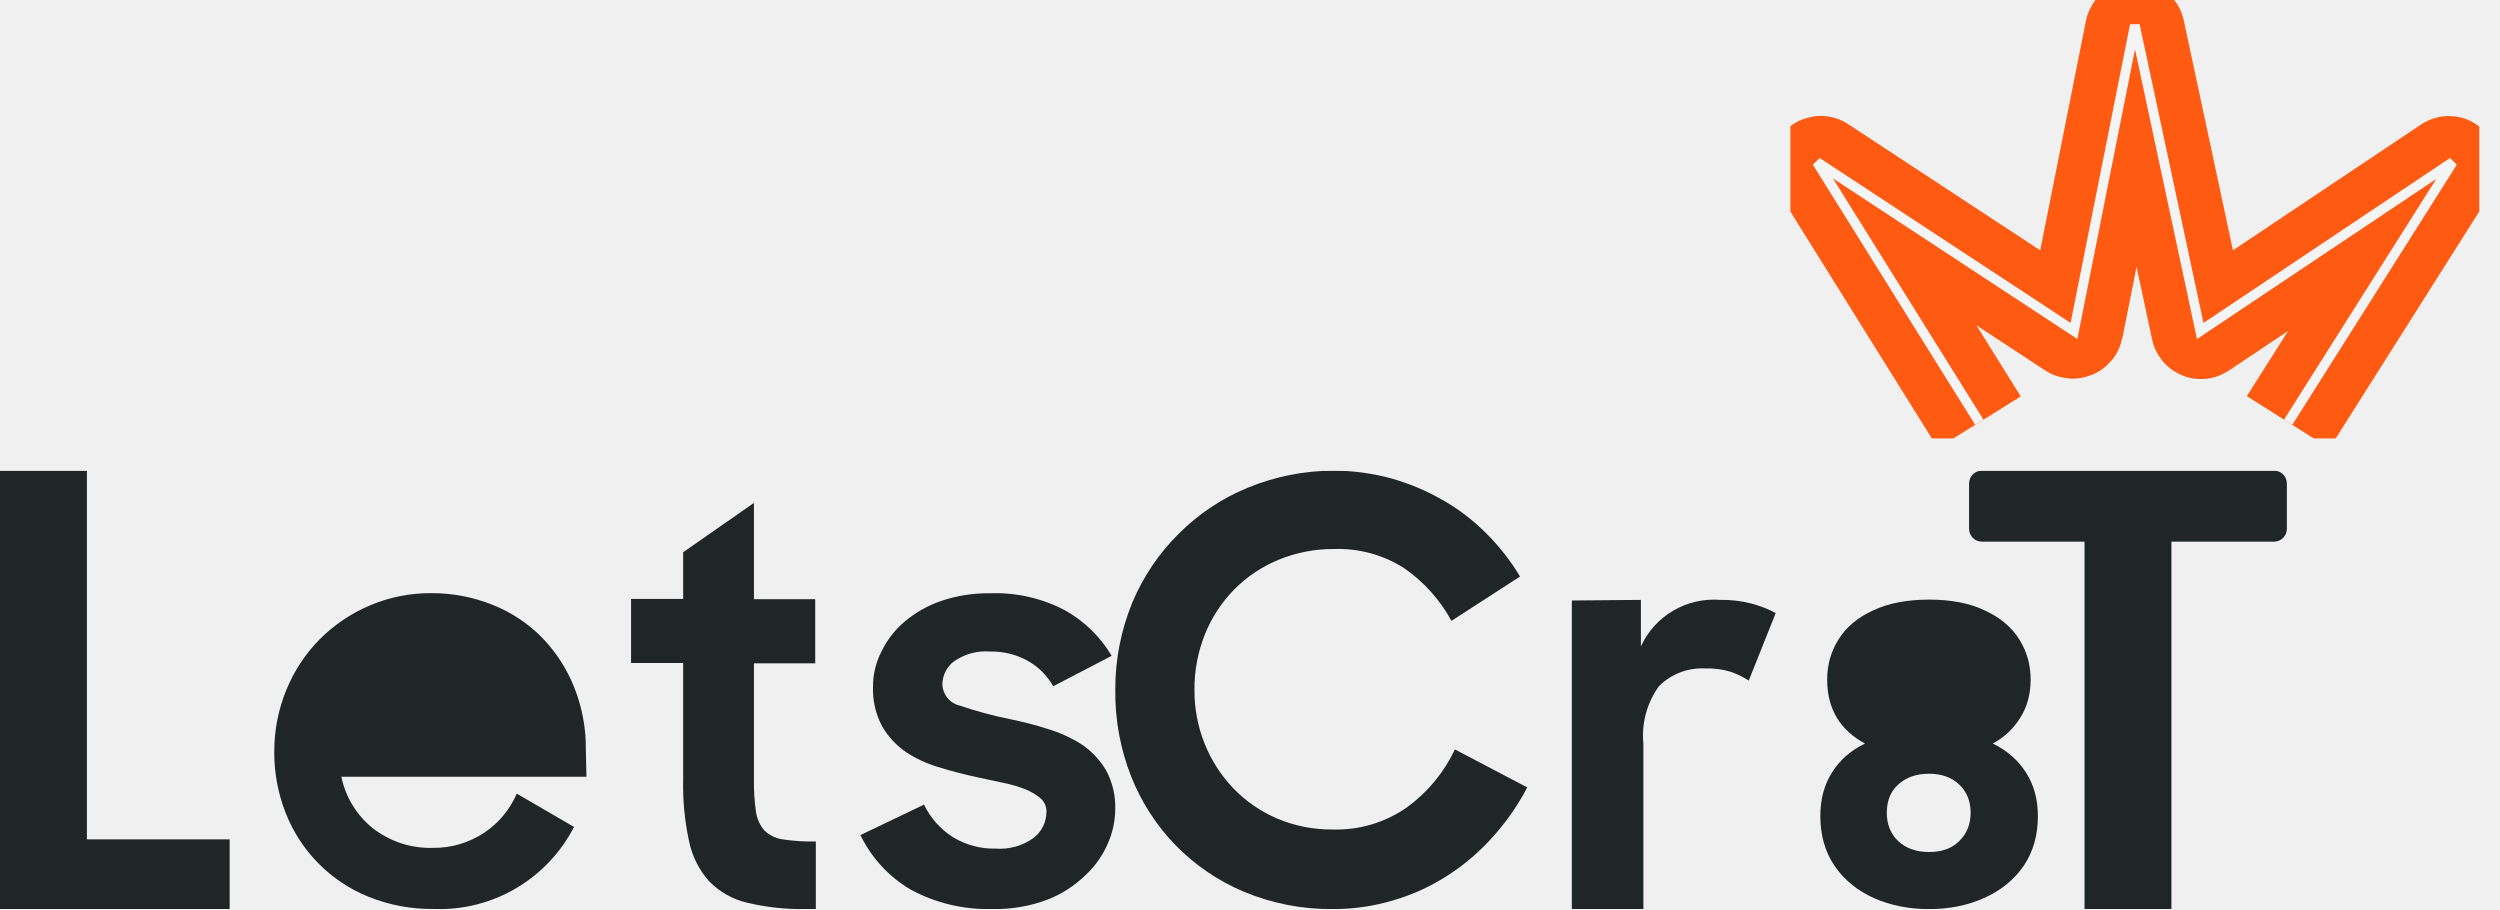
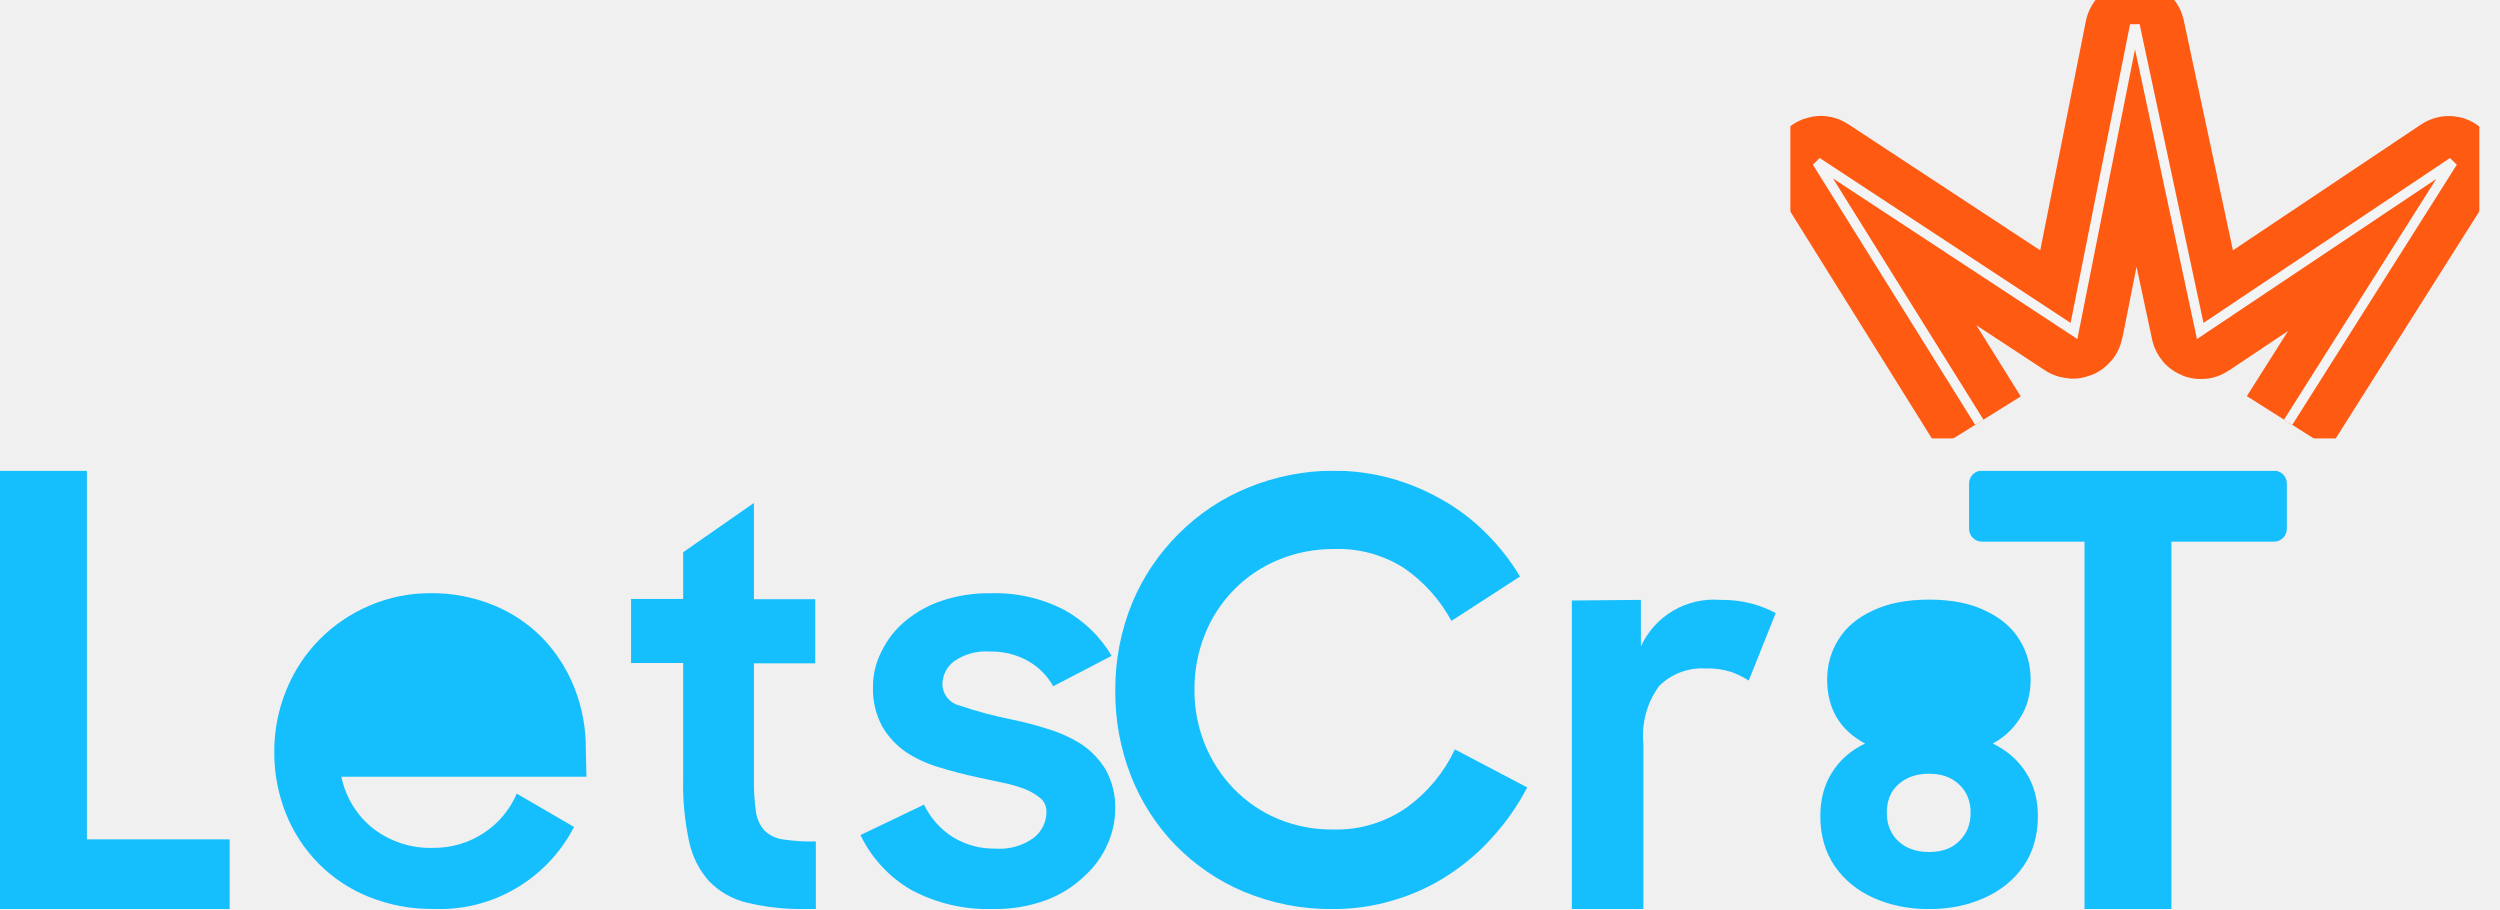
<svg xmlns="http://www.w3.org/2000/svg" width="110" height="40" viewBox="0 0 110 40" fill="none">
  <g clip-path="url(#clip0_795_497)">
    <mask id="mask0_795_497" style="mask-type:luminance" maskUnits="userSpaceOnUse" x="0" y="20" width="101" height="20">
      <path d="M100.643 20.709H0V40H100.643V20.709Z" fill="white" />
    </mask>
    <g mask="url(#mask0_795_497)">
-       <path d="M3.824 36.932H10.105V40H0V20.709H3.824V36.932Z" fill="#202526" />
-       <path d="M25.804 34.176H15.02C15.204 35.069 15.692 35.871 16.4 36.44C17.162 37.032 18.104 37.339 19.066 37.306C19.864 37.314 20.646 37.08 21.312 36.635C21.942 36.215 22.437 35.619 22.738 34.921L25.258 36.386C24.672 37.518 23.779 38.459 22.682 39.098C21.586 39.737 20.331 40.048 19.066 39.994C18.089 40.005 17.12 39.823 16.213 39.456C15.391 39.125 14.644 38.629 14.018 37.997C13.393 37.365 12.901 36.611 12.574 35.781C12.236 34.926 12.063 34.014 12.068 33.094C12.062 32.154 12.243 31.221 12.601 30.353C12.938 29.524 13.434 28.77 14.06 28.135C14.688 27.503 15.43 26.999 16.247 26.651C17.104 26.281 18.027 26.094 18.959 26.099C19.892 26.092 20.818 26.268 21.685 26.617C22.498 26.941 23.235 27.43 23.851 28.055C24.459 28.683 24.939 29.424 25.264 30.238C25.612 31.109 25.787 32.041 25.777 32.98L25.804 34.176Z" fill="#202526" />
-       <path d="M30.059 26.352V24.298L33.173 22.128V26.366H35.87V29.187H33.173V34.281C33.165 34.759 33.194 35.238 33.261 35.712C33.302 36.026 33.436 36.319 33.645 36.554C33.873 36.765 34.161 36.899 34.467 36.937C34.941 37.006 35.419 37.035 35.897 37.026V39.998H35.465C34.59 40.015 33.715 39.921 32.863 39.717C32.231 39.568 31.654 39.24 31.198 38.773C30.76 38.279 30.457 37.677 30.321 37.026C30.127 36.127 30.038 35.208 30.059 34.288V29.173H27.767V26.352H30.059Z" fill="#202526" />
-       <path d="M40.077 39.147C39.119 38.588 38.347 37.751 37.859 36.743L40.656 35.404C40.941 35.994 41.383 36.49 41.932 36.837C42.498 37.18 43.148 37.354 43.807 37.339C44.404 37.384 44.997 37.216 45.485 36.864C45.658 36.73 45.797 36.558 45.895 36.361C45.992 36.163 46.043 35.946 46.044 35.725C46.048 35.613 46.027 35.501 45.983 35.398C45.938 35.294 45.872 35.203 45.788 35.129C45.59 34.964 45.368 34.831 45.13 34.734C44.814 34.61 44.488 34.513 44.156 34.447L42.998 34.199C42.432 34.078 41.873 33.931 41.327 33.764C40.81 33.615 40.318 33.39 39.866 33.094C39.437 32.799 39.077 32.41 38.813 31.956C38.529 31.423 38.39 30.821 38.412 30.215C38.41 29.679 38.537 29.15 38.781 28.675C39.029 28.158 39.383 27.701 39.82 27.336C40.3 26.936 40.849 26.629 41.439 26.432C42.123 26.205 42.838 26.094 43.557 26.104C44.698 26.061 45.831 26.317 46.847 26.847C47.699 27.318 48.412 28.012 48.913 28.856L46.341 30.195C46.076 29.724 45.689 29.338 45.222 29.077C44.716 28.796 44.147 28.655 43.571 28.668C43.007 28.622 42.445 28.773 41.978 29.097C41.823 29.213 41.696 29.364 41.606 29.538C41.518 29.712 41.469 29.905 41.465 30.101C41.47 30.323 41.548 30.536 41.687 30.707C41.825 30.878 42.016 30.997 42.228 31.045C42.961 31.295 43.708 31.496 44.465 31.648C45.012 31.759 45.552 31.899 46.084 32.069C46.607 32.224 47.107 32.449 47.571 32.739C48.012 33.032 48.383 33.42 48.657 33.877C48.948 34.408 49.091 35.011 49.071 35.618C49.064 36.126 48.957 36.627 48.755 37.091C48.524 37.638 48.178 38.127 47.742 38.524C47.262 38.987 46.696 39.349 46.077 39.589C45.305 39.877 44.486 40.016 43.663 39.997C42.415 40.033 41.18 39.74 40.077 39.147Z" fill="#202526" />
-       <path d="M100.061 20.709C100.371 20.709 100.622 20.963 100.622 21.277V23.265C100.622 23.578 100.371 23.832 100.061 23.832H95.542V40H91.719V23.832H89.179H87.199C86.89 23.832 86.639 23.578 86.639 23.265V21.277C86.639 20.963 86.89 20.709 87.199 20.709H100.061Z" fill="#202526" />
-       <path d="M54.73 39.236C53.597 38.759 52.571 38.06 51.713 37.179C50.872 36.309 50.211 35.281 49.767 34.154C49.295 32.95 49.059 31.667 49.073 30.373C49.064 29.045 49.32 27.729 49.827 26.502C50.303 25.368 50.998 24.34 51.871 23.477C52.735 22.613 53.76 21.93 54.888 21.465C56.084 20.971 57.365 20.714 58.66 20.709C59.513 20.708 60.362 20.82 61.186 21.042C61.977 21.262 62.737 21.58 63.449 21.987C64.154 22.383 64.801 22.874 65.373 23.447C65.955 24.02 66.462 24.666 66.881 25.367L63.864 27.318C63.363 26.395 62.652 25.602 61.79 25.004C60.873 24.416 59.8 24.121 58.712 24.157C57.867 24.149 57.028 24.311 56.246 24.634C55.517 24.935 54.855 25.38 54.3 25.942C53.747 26.506 53.311 27.174 53.017 27.908C52.706 28.684 52.55 29.514 52.557 30.351C52.55 31.175 52.707 31.992 53.017 32.755C53.312 33.481 53.742 34.143 54.285 34.706C54.832 35.269 55.486 35.716 56.208 36.022C56.975 36.344 57.798 36.505 58.629 36.498C59.806 36.536 60.963 36.188 61.926 35.508C62.823 34.852 63.541 33.981 64.015 32.974L67.198 34.646C66.788 35.43 66.282 36.159 65.689 36.816C65.111 37.468 64.446 38.038 63.713 38.51C62.969 38.994 62.159 39.366 61.307 39.614C60.446 39.872 59.551 40.002 58.652 39.999C57.306 40.014 55.972 39.754 54.73 39.236Z" fill="#202526" />
-       <path d="M72.2 26.395V28.443C72.499 27.784 72.996 27.234 73.623 26.867C74.249 26.501 74.973 26.336 75.697 26.395C76.16 26.386 76.622 26.441 77.069 26.558C77.439 26.655 77.795 26.795 78.132 26.975L76.945 29.944C76.701 29.788 76.438 29.659 76.163 29.562C75.804 29.451 75.429 29.4 75.052 29.412C74.674 29.39 74.294 29.447 73.94 29.581C73.585 29.715 73.263 29.923 72.995 30.19C72.464 30.926 72.22 31.828 72.309 32.73V40H69.161V26.422L72.2 26.395Z" fill="#202526" />
-       <path d="M82.061 32.716C80.951 32.118 80.395 31.179 80.395 29.899C80.395 29.254 80.561 28.668 80.891 28.141C81.222 27.603 81.725 27.178 82.398 26.867C83.072 26.544 83.899 26.383 84.881 26.383C85.862 26.383 86.683 26.544 87.345 26.867C88.019 27.178 88.521 27.603 88.852 28.141C89.183 28.668 89.348 29.254 89.348 29.899C89.348 30.545 89.195 31.108 88.887 31.586C88.592 32.064 88.19 32.441 87.682 32.716C88.32 33.027 88.81 33.458 89.153 34.008C89.496 34.546 89.667 35.18 89.667 35.91C89.667 36.759 89.455 37.494 89.029 38.116C88.603 38.726 88.024 39.193 87.291 39.516C86.571 39.839 85.767 40 84.881 40C83.994 40 83.184 39.839 82.452 39.516C81.731 39.193 81.157 38.726 80.732 38.116C80.306 37.494 80.094 36.759 80.094 35.91C80.094 35.168 80.265 34.528 80.608 33.99C80.951 33.44 81.435 33.015 82.061 32.716ZM85.236 30.071C85.236 29.58 85.288 30.123 85.236 30.071C84.964 29.796 85.245 30.08 85.236 30.071C84.775 30.071 85.214 30.044 85.42 29.929C85.148 30.204 85.236 30.071 85.236 30.071C85.236 30.071 85.136 29.654 85.42 29.929C85.704 30.192 84.787 30.071 85.236 30.071C85.253 30.087 85.14 30.071 85.236 30.071ZM84.881 34.044C84.325 34.044 83.876 34.199 83.533 34.51C83.19 34.809 83.019 35.228 83.019 35.766C83.019 36.268 83.184 36.681 83.515 37.004C83.858 37.327 84.313 37.488 84.881 37.488C85.448 37.488 85.891 37.327 86.21 37.004C86.541 36.681 86.707 36.268 86.707 35.766C86.707 35.24 86.535 34.821 86.193 34.51C85.862 34.199 85.424 34.044 84.881 34.044Z" fill="#202526" />
+       <path d="M3.824 36.932H10.105V40H0V20.709H3.824V36.932Z" fill="#15BFFD " />
+       <path d="M25.804 34.176H15.02C15.204 35.069 15.692 35.871 16.4 36.44C17.162 37.032 18.104 37.339 19.066 37.306C19.864 37.314 20.646 37.08 21.312 36.635C21.942 36.215 22.437 35.619 22.738 34.921L25.258 36.386C24.672 37.518 23.779 38.459 22.682 39.098C21.586 39.737 20.331 40.048 19.066 39.994C18.089 40.005 17.12 39.823 16.213 39.456C15.391 39.125 14.644 38.629 14.018 37.997C13.393 37.365 12.901 36.611 12.574 35.781C12.236 34.926 12.063 34.014 12.068 33.094C12.062 32.154 12.243 31.221 12.601 30.353C12.938 29.524 13.434 28.77 14.06 28.135C14.688 27.503 15.43 26.999 16.247 26.651C17.104 26.281 18.027 26.094 18.959 26.099C19.892 26.092 20.818 26.268 21.685 26.617C22.498 26.941 23.235 27.43 23.851 28.055C24.459 28.683 24.939 29.424 25.264 30.238C25.612 31.109 25.787 32.041 25.777 32.98L25.804 34.176Z" fill="#15BFFD " />
+       <path d="M30.059 26.352V24.298L33.173 22.128V26.366H35.87V29.187H33.173V34.281C33.165 34.759 33.194 35.238 33.261 35.712C33.302 36.026 33.436 36.319 33.645 36.554C33.873 36.765 34.161 36.899 34.467 36.937C34.941 37.006 35.419 37.035 35.897 37.026V39.998H35.465C34.59 40.015 33.715 39.921 32.863 39.717C32.231 39.568 31.654 39.24 31.198 38.773C30.76 38.279 30.457 37.677 30.321 37.026C30.127 36.127 30.038 35.208 30.059 34.288V29.173H27.767V26.352H30.059Z" fill="#15BFFD " />
+       <path d="M40.077 39.147C39.119 38.588 38.347 37.751 37.859 36.743L40.656 35.404C40.941 35.994 41.383 36.49 41.932 36.837C42.498 37.18 43.148 37.354 43.807 37.339C44.404 37.384 44.997 37.216 45.485 36.864C45.658 36.73 45.797 36.558 45.895 36.361C45.992 36.163 46.043 35.946 46.044 35.725C46.048 35.613 46.027 35.501 45.983 35.398C45.938 35.294 45.872 35.203 45.788 35.129C45.59 34.964 45.368 34.831 45.13 34.734C44.814 34.61 44.488 34.513 44.156 34.447L42.998 34.199C42.432 34.078 41.873 33.931 41.327 33.764C40.81 33.615 40.318 33.39 39.866 33.094C39.437 32.799 39.077 32.41 38.813 31.956C38.529 31.423 38.39 30.821 38.412 30.215C38.41 29.679 38.537 29.15 38.781 28.675C39.029 28.158 39.383 27.701 39.82 27.336C40.3 26.936 40.849 26.629 41.439 26.432C42.123 26.205 42.838 26.094 43.557 26.104C44.698 26.061 45.831 26.317 46.847 26.847C47.699 27.318 48.412 28.012 48.913 28.856L46.341 30.195C46.076 29.724 45.689 29.338 45.222 29.077C44.716 28.796 44.147 28.655 43.571 28.668C43.007 28.622 42.445 28.773 41.978 29.097C41.823 29.213 41.696 29.364 41.606 29.538C41.518 29.712 41.469 29.905 41.465 30.101C41.47 30.323 41.548 30.536 41.687 30.707C41.825 30.878 42.016 30.997 42.228 31.045C42.961 31.295 43.708 31.496 44.465 31.648C45.012 31.759 45.552 31.899 46.084 32.069C46.607 32.224 47.107 32.449 47.571 32.739C48.012 33.032 48.383 33.42 48.657 33.877C48.948 34.408 49.091 35.011 49.071 35.618C49.064 36.126 48.957 36.627 48.755 37.091C48.524 37.638 48.178 38.127 47.742 38.524C47.262 38.987 46.696 39.349 46.077 39.589C45.305 39.877 44.486 40.016 43.663 39.997C42.415 40.033 41.18 39.74 40.077 39.147Z" fill="#15BFFD " />
+       <path d="M100.061 20.709C100.371 20.709 100.622 20.963 100.622 21.277V23.265C100.622 23.578 100.371 23.832 100.061 23.832H95.542V40H91.719V23.832H89.179H87.199C86.89 23.832 86.639 23.578 86.639 23.265V21.277C86.639 20.963 86.89 20.709 87.199 20.709H100.061Z" fill="#15BFFD " />
+       <path d="M54.73 39.236C53.597 38.759 52.571 38.06 51.713 37.179C50.872 36.309 50.211 35.281 49.767 34.154C49.295 32.95 49.059 31.667 49.073 30.373C49.064 29.045 49.32 27.729 49.827 26.502C50.303 25.368 50.998 24.34 51.871 23.477C52.735 22.613 53.76 21.93 54.888 21.465C56.084 20.971 57.365 20.714 58.66 20.709C59.513 20.708 60.362 20.82 61.186 21.042C61.977 21.262 62.737 21.58 63.449 21.987C64.154 22.383 64.801 22.874 65.373 23.447C65.955 24.02 66.462 24.666 66.881 25.367L63.864 27.318C63.363 26.395 62.652 25.602 61.79 25.004C60.873 24.416 59.8 24.121 58.712 24.157C57.867 24.149 57.028 24.311 56.246 24.634C55.517 24.935 54.855 25.38 54.3 25.942C53.747 26.506 53.311 27.174 53.017 27.908C52.706 28.684 52.55 29.514 52.557 30.351C52.55 31.175 52.707 31.992 53.017 32.755C53.312 33.481 53.742 34.143 54.285 34.706C54.832 35.269 55.486 35.716 56.208 36.022C56.975 36.344 57.798 36.505 58.629 36.498C59.806 36.536 60.963 36.188 61.926 35.508C62.823 34.852 63.541 33.981 64.015 32.974L67.198 34.646C66.788 35.43 66.282 36.159 65.689 36.816C65.111 37.468 64.446 38.038 63.713 38.51C62.969 38.994 62.159 39.366 61.307 39.614C60.446 39.872 59.551 40.002 58.652 39.999C57.306 40.014 55.972 39.754 54.73 39.236Z" fill="#15BFFD " />
+       <path d="M72.2 26.395V28.443C72.499 27.784 72.996 27.234 73.623 26.867C74.249 26.501 74.973 26.336 75.697 26.395C76.16 26.386 76.622 26.441 77.069 26.558C77.439 26.655 77.795 26.795 78.132 26.975L76.945 29.944C76.701 29.788 76.438 29.659 76.163 29.562C75.804 29.451 75.429 29.4 75.052 29.412C74.674 29.39 74.294 29.447 73.94 29.581C73.585 29.715 73.263 29.923 72.995 30.19C72.464 30.926 72.22 31.828 72.309 32.73V40H69.161V26.422L72.2 26.395Z" fill="#15BFFD " />
+       <path d="M82.061 32.716C80.951 32.118 80.395 31.179 80.395 29.899C80.395 29.254 80.561 28.668 80.891 28.141C81.222 27.603 81.725 27.178 82.398 26.867C83.072 26.544 83.899 26.383 84.881 26.383C85.862 26.383 86.683 26.544 87.345 26.867C88.019 27.178 88.521 27.603 88.852 28.141C89.183 28.668 89.348 29.254 89.348 29.899C89.348 30.545 89.195 31.108 88.887 31.586C88.592 32.064 88.19 32.441 87.682 32.716C88.32 33.027 88.81 33.458 89.153 34.008C89.496 34.546 89.667 35.18 89.667 35.91C89.667 36.759 89.455 37.494 89.029 38.116C88.603 38.726 88.024 39.193 87.291 39.516C86.571 39.839 85.767 40 84.881 40C83.994 40 83.184 39.839 82.452 39.516C81.731 39.193 81.157 38.726 80.732 38.116C80.306 37.494 80.094 36.759 80.094 35.91C80.094 35.168 80.265 34.528 80.608 33.99C80.951 33.44 81.435 33.015 82.061 32.716ZM85.236 30.071C85.236 29.58 85.288 30.123 85.236 30.071C84.964 29.796 85.245 30.08 85.236 30.071C84.775 30.071 85.214 30.044 85.42 29.929C85.148 30.204 85.236 30.071 85.236 30.071C85.236 30.071 85.136 29.654 85.42 29.929C85.704 30.192 84.787 30.071 85.236 30.071C85.253 30.087 85.14 30.071 85.236 30.071ZM84.881 34.044C84.325 34.044 83.876 34.199 83.533 34.51C83.19 34.809 83.019 35.228 83.019 35.766C83.019 36.268 83.184 36.681 83.515 37.004C83.858 37.327 84.313 37.488 84.881 37.488C85.448 37.488 85.891 37.327 86.21 37.004C86.541 36.681 86.707 36.268 86.707 35.766C86.707 35.24 86.535 34.821 86.193 34.51C85.862 34.199 85.424 34.044 84.881 34.044Z" fill="#15BFFD " />
    </g>
    <mask id="mask1_795_497" style="mask-type:luminance" maskUnits="userSpaceOnUse" x="78" y="0" width="32" height="20">
      <path d="M109.09 0H78.776V19.291H109.09V0Z" fill="white" />
    </mask>
    <g mask="url(#mask1_795_497)">
      <path d="M87.09 18.579L80.07 7.325C80.041 7.28 80.094 7.227 80.138 7.257L91.159 14.499C91.206 14.53 91.267 14.503 91.278 14.449L93.887 1.343C93.897 1.289 93.972 1.289 93.984 1.342L96.795 14.491C96.802 14.525 96.841 14.542 96.87 14.522L107.723 7.263C107.768 7.233 107.821 7.286 107.792 7.332L100.678 18.579" stroke="#FF5A12" stroke-width="4.298" />
      <path d="M87.09 18.579L79.948 7.132L91.255 14.563L93.933 1.107L96.81 14.563L107.918 7.132L100.678 18.579" stroke="#F4F4F4" stroke-width="0.43" />
    </g>
  </g>
  <defs>
    <clipPath id="clip0_795_497">
      <rect width="109.333" height="40" fill="white" />
    </clipPath>
  </defs>
</svg>
